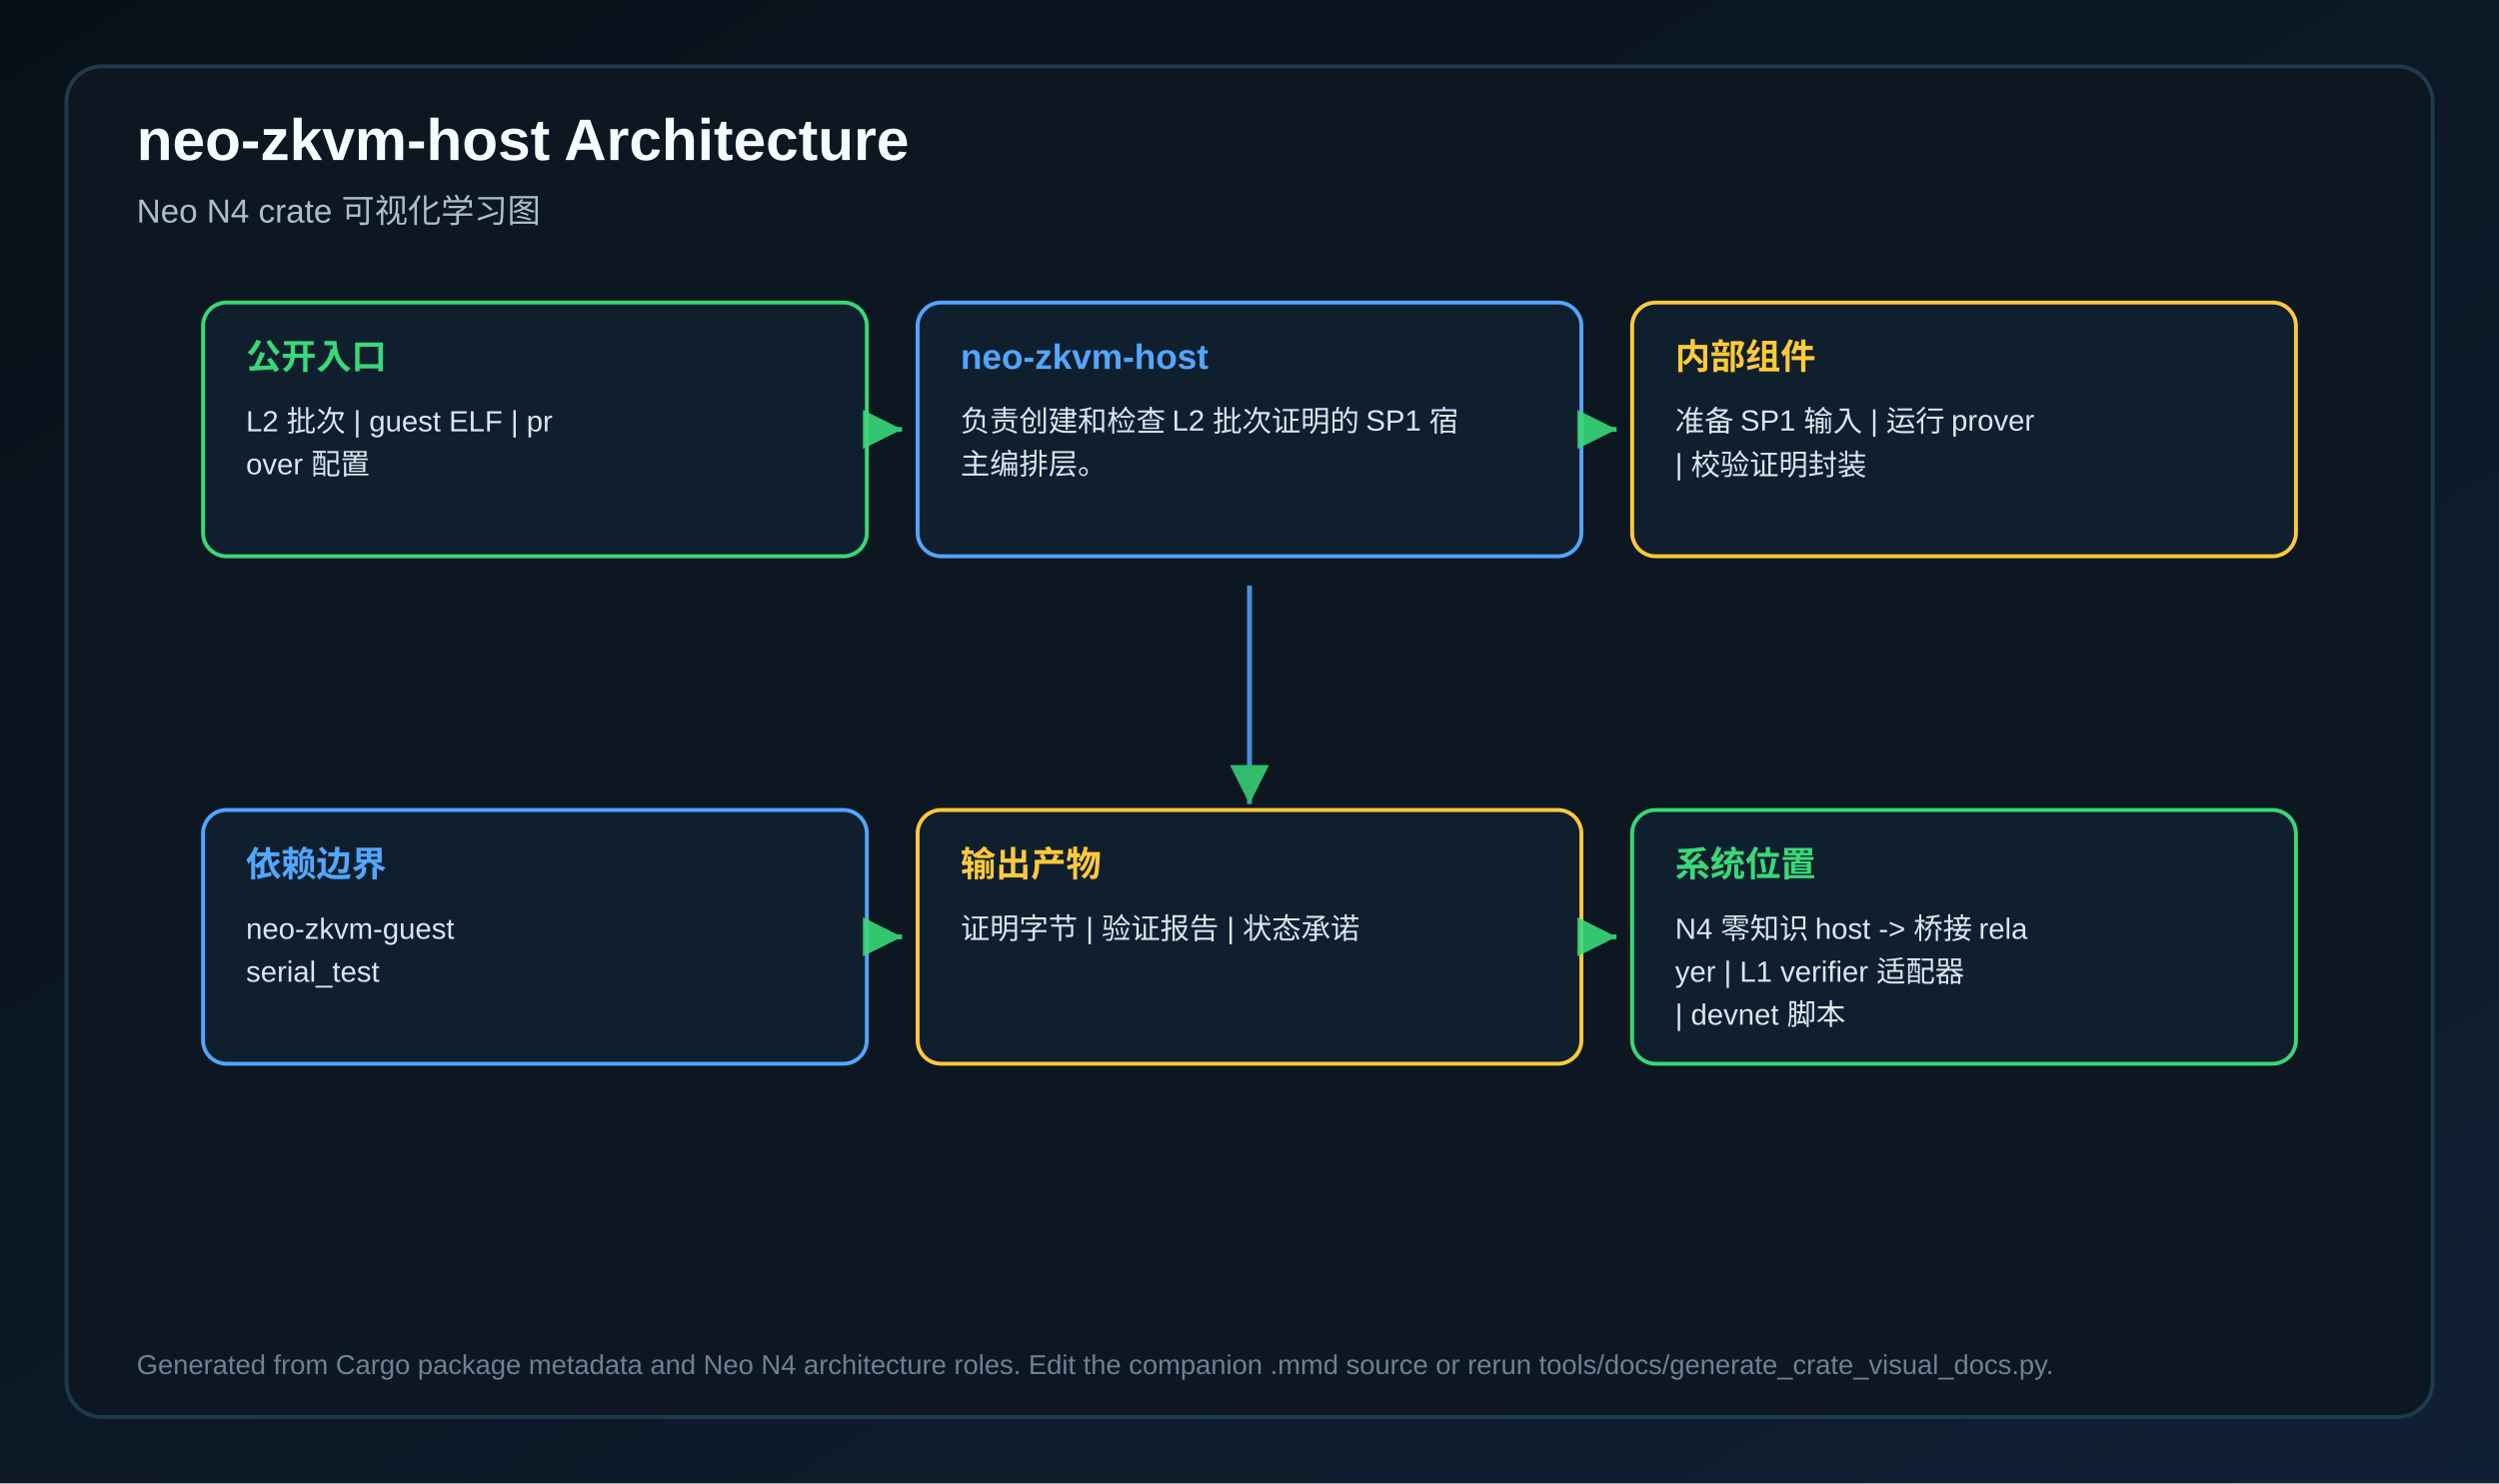
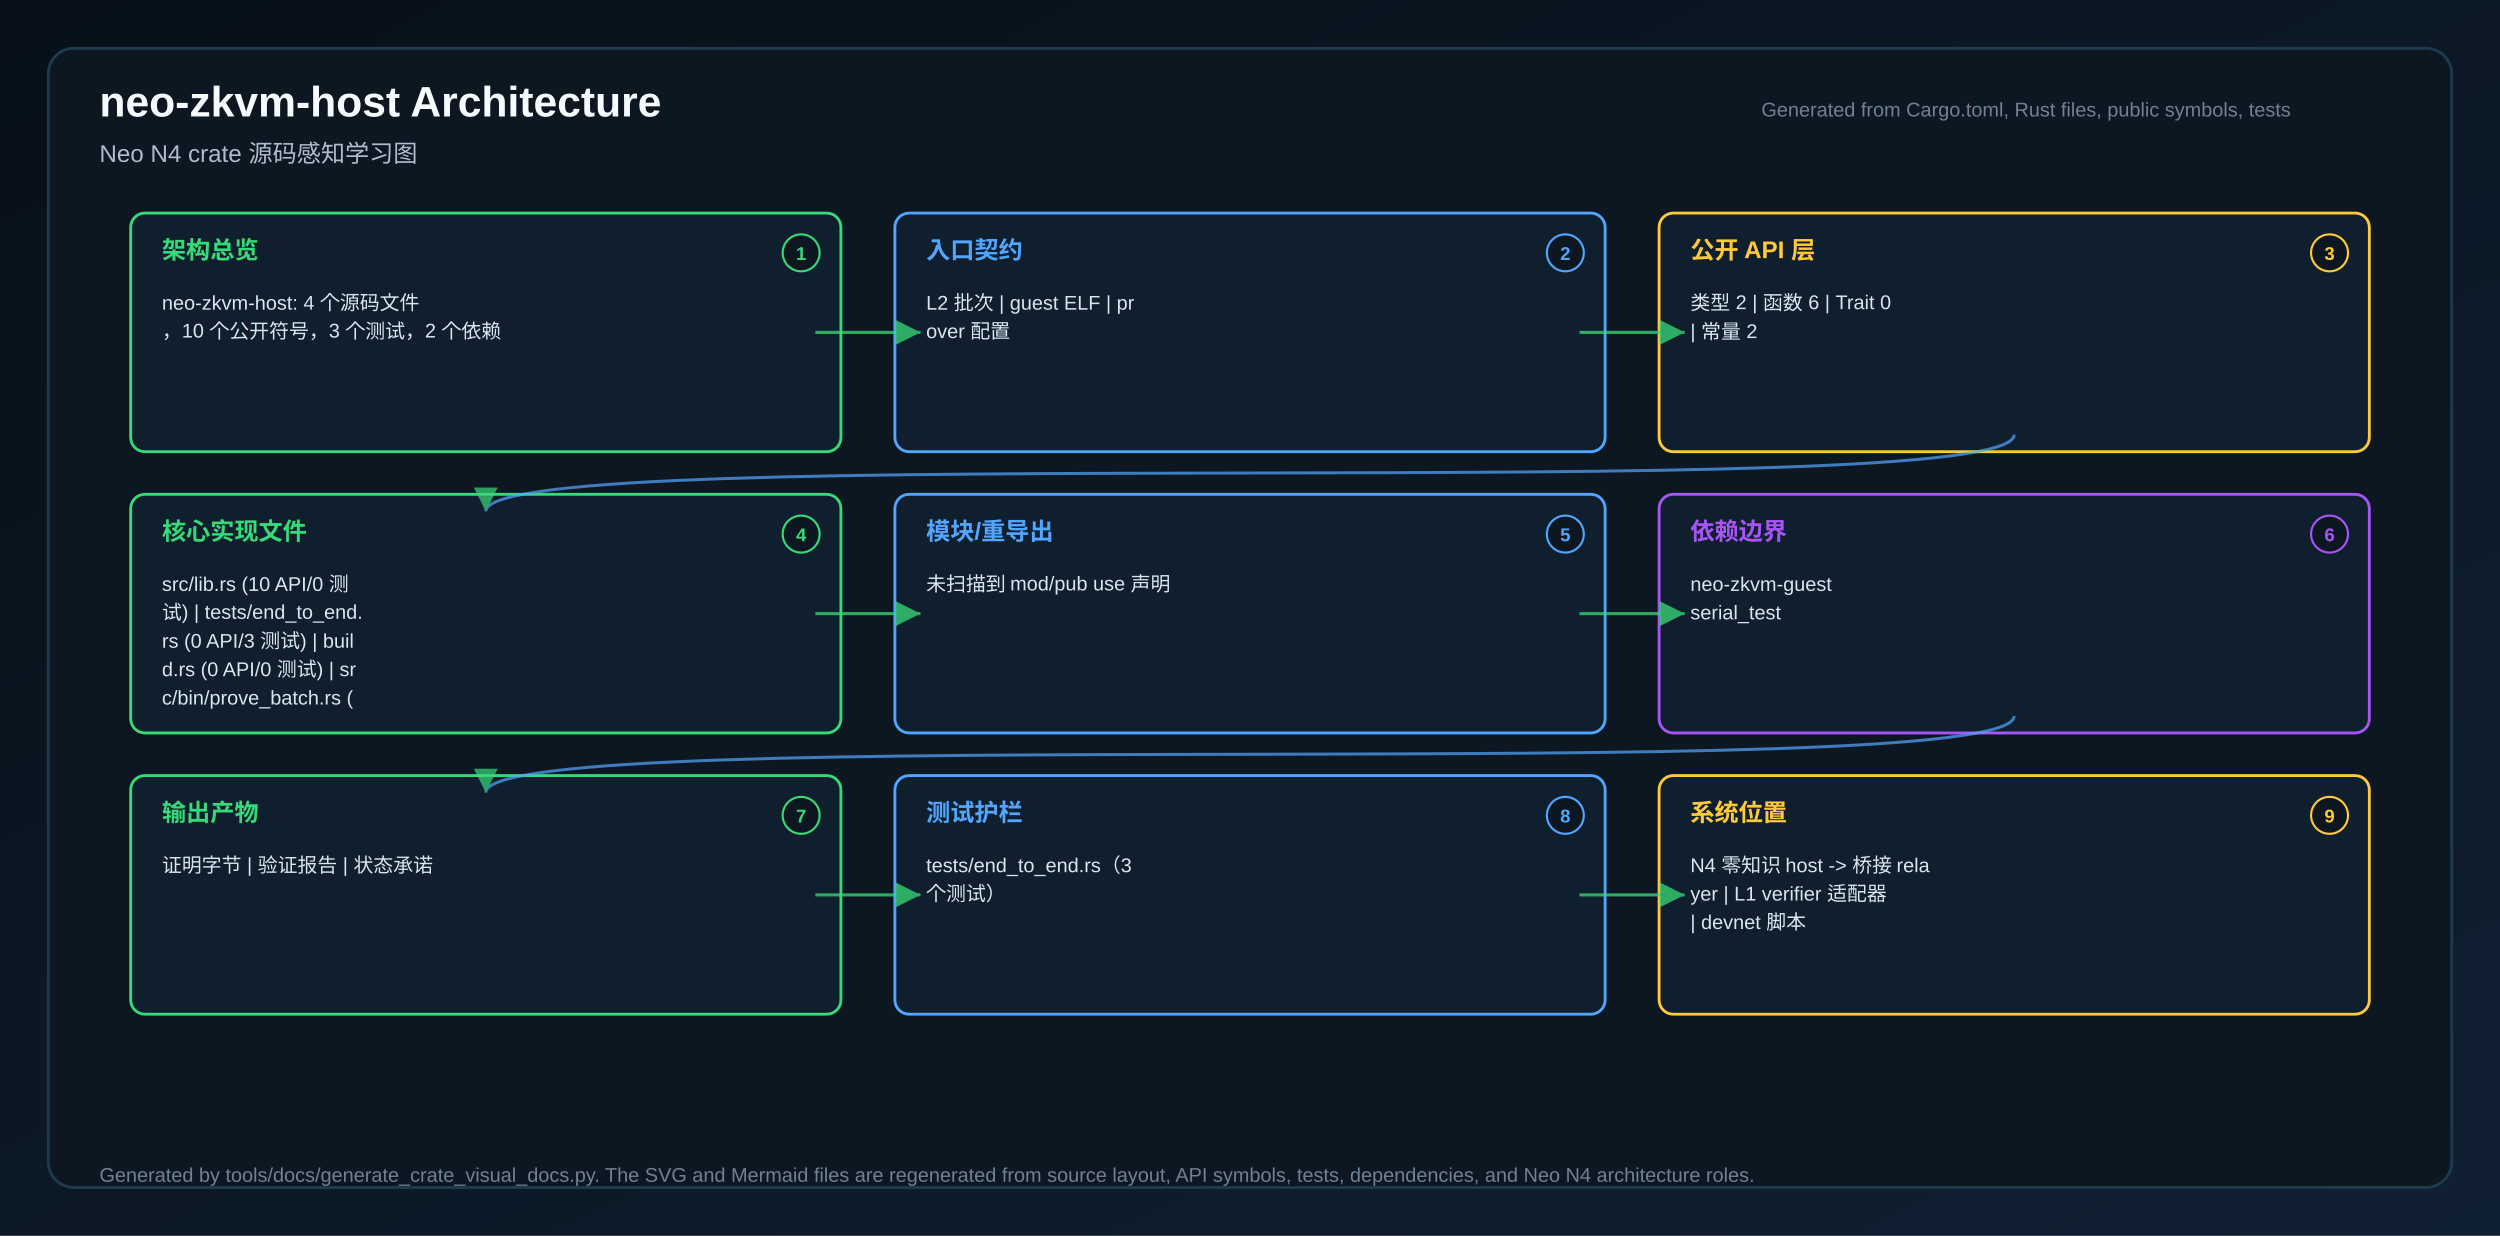
- <svg xmlns="http://www.w3.org/2000/svg" width="1280" height="760" viewBox="0 0 1280 760" role="img" aria-label="neo-zkvm-host Architecture">
+ <svg xmlns="http://www.w3.org/2000/svg" width="1760" height="870" viewBox="0 0 1760 870" role="img" aria-label="neo-zkvm-host Architecture">
  <defs>
    <linearGradient id="bg" x1="0" x2="1" y1="0" y2="1">
      <stop offset="0" stop-color="#071018" />
      <stop offset="1" stop-color="#102033" />
    </linearGradient>
    <marker id="arrow" markerWidth="12" markerHeight="12" refX="10" refY="6" orient="auto">
      <path d="M2,2 L10,6 L2,10 Z" fill="#38d978" />
    </marker>
  </defs>
-   <rect x="0" y="0" width="1280" height="760" fill="url(#bg)" />
-   <rect x="34" y="34" width="1212" height="692" rx="18" fill="#0c1722" stroke="#1e3a4d" stroke-width="2" />
+   <rect x="0" y="0" width="1760" height="870" fill="url(#bg)" />
+   <rect x="34" y="34" width="1692" height="802" rx="18" fill="#0c1722" stroke="#1e3a4d" stroke-width="2" />
  <text x="70" y="82" fill="#f6fbff" font-size="30" font-family="Segoe UI, Arial, sans-serif" font-weight="700">neo-zkvm-host Architecture</text>
-   <text x="70" y="114" fill="#aebdcc" font-size="17" font-family="Segoe UI, Arial, sans-serif">Neo N4 crate 可视化学习图</text>
-   <rect x="104" y="155" width="340" height="130" rx="12" fill="#101f2d" stroke="#38d978" stroke-width="2" />
-   <text x="126" y="189" fill="#38d978" font-size="18" font-family="Segoe UI, Arial, sans-serif" font-weight="700">公开入口</text>
-   <text x="126" y="221" fill="#d9e6f2" font-size="15" font-family="Segoe UI, Arial, sans-serif">L2 批次 | guest ELF | pr</text>
-   <text x="126" y="243" fill="#d9e6f2" font-size="15" font-family="Segoe UI, Arial, sans-serif">over 配置</text>
-   <rect x="470" y="155" width="340" height="130" rx="12" fill="#101f2d" stroke="#52a6ff" stroke-width="2" />
-   <text x="492" y="189" fill="#52a6ff" font-size="18" font-family="Segoe UI, Arial, sans-serif" font-weight="700">neo-zkvm-host</text>
-   <text x="492" y="221" fill="#d9e6f2" font-size="15" font-family="Segoe UI, Arial, sans-serif">负责创建和检查 L2 批次证明的 SP1 宿</text>
-   <text x="492" y="243" fill="#d9e6f2" font-size="15" font-family="Segoe UI, Arial, sans-serif">主编排层。</text>
-   <line x1="452" y1="220" x2="462" y2="220" stroke="#38d978" stroke-width="2.5" marker-end="url(#arrow)" opacity="0.9" />
-   <rect x="836" y="155" width="340" height="130" rx="12" fill="#101f2d" stroke="#ffca3a" stroke-width="2" />
-   <text x="858" y="189" fill="#ffca3a" font-size="18" font-family="Segoe UI, Arial, sans-serif" font-weight="700">内部组件</text>
-   <text x="858" y="221" fill="#d9e6f2" font-size="15" font-family="Segoe UI, Arial, sans-serif">准备 SP1 输入 | 运行 prover </text>
-   <text x="858" y="243" fill="#d9e6f2" font-size="15" font-family="Segoe UI, Arial, sans-serif">| 校验证明封装</text>
-   <line x1="818" y1="220" x2="828" y2="220" stroke="#38d978" stroke-width="2.5" marker-end="url(#arrow)" opacity="0.9" />
-   <rect x="104" y="415" width="340" height="130" rx="12" fill="#101f2d" stroke="#52a6ff" stroke-width="2" />
-   <text x="126" y="449" fill="#52a6ff" font-size="18" font-family="Segoe UI, Arial, sans-serif" font-weight="700">依赖边界</text>
-   <text x="126" y="481" fill="#d9e6f2" font-size="15" font-family="Segoe UI, Arial, sans-serif">neo-zkvm-guest</text>
-   <text x="126" y="503" fill="#d9e6f2" font-size="15" font-family="Segoe UI, Arial, sans-serif">serial_test</text>
-   <rect x="470" y="415" width="340" height="130" rx="12" fill="#101f2d" stroke="#ffca3a" stroke-width="2" />
-   <text x="492" y="449" fill="#ffca3a" font-size="18" font-family="Segoe UI, Arial, sans-serif" font-weight="700">输出产物</text>
-   <text x="492" y="481" fill="#d9e6f2" font-size="15" font-family="Segoe UI, Arial, sans-serif">证明字节 | 验证报告 | 状态承诺</text>
-   <line x1="452" y1="480" x2="462" y2="480" stroke="#38d978" stroke-width="2.5" marker-end="url(#arrow)" opacity="0.9" />
-   <rect x="836" y="415" width="340" height="130" rx="12" fill="#101f2d" stroke="#38d978" stroke-width="2" />
-   <text x="858" y="449" fill="#38d978" font-size="18" font-family="Segoe UI, Arial, sans-serif" font-weight="700">系统位置</text>
-   <text x="858" y="481" fill="#d9e6f2" font-size="15" font-family="Segoe UI, Arial, sans-serif">N4 零知识 host -&gt; 桥接 rela</text>
-   <text x="858" y="503" fill="#d9e6f2" font-size="15" font-family="Segoe UI, Arial, sans-serif">yer | L1 verifier 适配器 </text>
-   <text x="858" y="525" fill="#d9e6f2" font-size="15" font-family="Segoe UI, Arial, sans-serif">| devnet 脚本</text>
-   <line x1="818" y1="480" x2="828" y2="480" stroke="#38d978" stroke-width="2.5" marker-end="url(#arrow)" opacity="0.9" />
-   <path d="M640 300 C640 350 640 370 640 412" stroke="#52a6ff" stroke-width="2.5" fill="none" marker-end="url(#arrow)" opacity="0.85" />
-   <text x="70" y="704" fill="#6f8194" font-size="14" font-family="Segoe UI, Arial, sans-serif">Generated from Cargo package metadata and Neo N4 architecture roles. Edit the companion .mmd source or rerun tools/docs/generate_crate_visual_docs.py.</text>
+   <text x="70" y="114" fill="#aebdcc" font-size="17" font-family="Segoe UI, Arial, sans-serif">Neo N4 crate 源码感知学习图</text>
+   <text x="1240" y="82" fill="#6f8194" font-size="14" font-family="Segoe UI, Arial, sans-serif">Generated from Cargo.toml, Rust files, public symbols, tests</text>
+   <rect x="92" y="150" width="500" height="168" rx="10" fill="#101f2d" stroke="#38d978" stroke-width="2" />
+   <circle cx="564" cy="178" r="13" fill="#0c1722" stroke="#38d978" stroke-width="1.5" />
+   <text x="564" y="183" text-anchor="middle" fill="#38d978" font-size="13" font-family="Segoe UI, Arial, sans-serif" font-weight="700">1</text>
+   <text x="114" y="182" fill="#38d978" font-size="17" font-family="Segoe UI, Arial, sans-serif" font-weight="700">架构总览</text>
+   <text x="114" y="218" fill="#d9e6f2" font-size="14" font-family="Segoe UI, Arial, sans-serif">neo-zkvm-host: 4 个源码文件</text>
+   <text x="114" y="238" fill="#d9e6f2" font-size="14" font-family="Segoe UI, Arial, sans-serif">，10 个公开符号，3 个测试，2 个依赖</text>
+   <rect x="630" y="150" width="500" height="168" rx="10" fill="#101f2d" stroke="#52a6ff" stroke-width="2" />
+   <circle cx="1102" cy="178" r="13" fill="#0c1722" stroke="#52a6ff" stroke-width="1.5" />
+   <text x="1102" y="183" text-anchor="middle" fill="#52a6ff" font-size="13" font-family="Segoe UI, Arial, sans-serif" font-weight="700">2</text>
+   <text x="652" y="182" fill="#52a6ff" font-size="17" font-family="Segoe UI, Arial, sans-serif" font-weight="700">入口契约</text>
+   <text x="652" y="218" fill="#d9e6f2" font-size="14" font-family="Segoe UI, Arial, sans-serif">L2 批次 | guest ELF | pr</text>
+   <text x="652" y="238" fill="#d9e6f2" font-size="14" font-family="Segoe UI, Arial, sans-serif">over 配置</text>
+   <rect x="1168" y="150" width="500" height="168" rx="10" fill="#101f2d" stroke="#ffca3a" stroke-width="2" />
+   <circle cx="1640" cy="178" r="13" fill="#0c1722" stroke="#ffca3a" stroke-width="1.5" />
+   <text x="1640" y="183" text-anchor="middle" fill="#ffca3a" font-size="13" font-family="Segoe UI, Arial, sans-serif" font-weight="700">3</text>
+   <text x="1190" y="182" fill="#ffca3a" font-size="17" font-family="Segoe UI, Arial, sans-serif" font-weight="700">公开 API 层</text>
+   <text x="1190" y="218" fill="#d9e6f2" font-size="14" font-family="Segoe UI, Arial, sans-serif">类型 2 | 函数 6 | Trait 0 </text>
+   <text x="1190" y="238" fill="#d9e6f2" font-size="14" font-family="Segoe UI, Arial, sans-serif">| 常量 2</text>
+   <rect x="92" y="348" width="500" height="168" rx="10" fill="#101f2d" stroke="#38d978" stroke-width="2" />
+   <circle cx="564" cy="376" r="13" fill="#0c1722" stroke="#38d978" stroke-width="1.5" />
+   <text x="564" y="381" text-anchor="middle" fill="#38d978" font-size="13" font-family="Segoe UI, Arial, sans-serif" font-weight="700">4</text>
+   <text x="114" y="380" fill="#38d978" font-size="17" font-family="Segoe UI, Arial, sans-serif" font-weight="700">核心实现文件</text>
+   <text x="114" y="416" fill="#d9e6f2" font-size="14" font-family="Segoe UI, Arial, sans-serif">src/lib.rs (10 API/0 测</text>
+   <text x="114" y="436" fill="#d9e6f2" font-size="14" font-family="Segoe UI, Arial, sans-serif">试) | tests/end_to_end.</text>
+   <text x="114" y="456" fill="#d9e6f2" font-size="14" font-family="Segoe UI, Arial, sans-serif">rs (0 API/3 测试) | buil</text>
+   <text x="114" y="476" fill="#d9e6f2" font-size="14" font-family="Segoe UI, Arial, sans-serif">d.rs (0 API/0 测试) | sr</text>
+   <text x="114" y="496" fill="#d9e6f2" font-size="14" font-family="Segoe UI, Arial, sans-serif">c/bin/prove_batch.rs (</text>
+   <rect x="630" y="348" width="500" height="168" rx="10" fill="#101f2d" stroke="#52a6ff" stroke-width="2" />
+   <circle cx="1102" cy="376" r="13" fill="#0c1722" stroke="#52a6ff" stroke-width="1.5" />
+   <text x="1102" y="381" text-anchor="middle" fill="#52a6ff" font-size="13" font-family="Segoe UI, Arial, sans-serif" font-weight="700">5</text>
+   <text x="652" y="380" fill="#52a6ff" font-size="17" font-family="Segoe UI, Arial, sans-serif" font-weight="700">模块/重导出</text>
+   <text x="652" y="416" fill="#d9e6f2" font-size="14" font-family="Segoe UI, Arial, sans-serif">未扫描到 mod/pub use 声明</text>
+   <rect x="1168" y="348" width="500" height="168" rx="10" fill="#101f2d" stroke="#a855f7" stroke-width="2" />
+   <circle cx="1640" cy="376" r="13" fill="#0c1722" stroke="#a855f7" stroke-width="1.5" />
+   <text x="1640" y="381" text-anchor="middle" fill="#a855f7" font-size="13" font-family="Segoe UI, Arial, sans-serif" font-weight="700">6</text>
+   <text x="1190" y="380" fill="#a855f7" font-size="17" font-family="Segoe UI, Arial, sans-serif" font-weight="700">依赖边界</text>
+   <text x="1190" y="416" fill="#d9e6f2" font-size="14" font-family="Segoe UI, Arial, sans-serif">neo-zkvm-guest</text>
+   <text x="1190" y="436" fill="#d9e6f2" font-size="14" font-family="Segoe UI, Arial, sans-serif">serial_test</text>
+   <rect x="92" y="546" width="500" height="168" rx="10" fill="#101f2d" stroke="#38d978" stroke-width="2" />
+   <circle cx="564" cy="574" r="13" fill="#0c1722" stroke="#38d978" stroke-width="1.5" />
+   <text x="564" y="579" text-anchor="middle" fill="#38d978" font-size="13" font-family="Segoe UI, Arial, sans-serif" font-weight="700">7</text>
+   <text x="114" y="578" fill="#38d978" font-size="17" font-family="Segoe UI, Arial, sans-serif" font-weight="700">输出产物</text>
+   <text x="114" y="614" fill="#d9e6f2" font-size="14" font-family="Segoe UI, Arial, sans-serif">证明字节 | 验证报告 | 状态承诺</text>
+   <rect x="630" y="546" width="500" height="168" rx="10" fill="#101f2d" stroke="#52a6ff" stroke-width="2" />
+   <circle cx="1102" cy="574" r="13" fill="#0c1722" stroke="#52a6ff" stroke-width="1.5" />
+   <text x="1102" y="579" text-anchor="middle" fill="#52a6ff" font-size="13" font-family="Segoe UI, Arial, sans-serif" font-weight="700">8</text>
+   <text x="652" y="578" fill="#52a6ff" font-size="17" font-family="Segoe UI, Arial, sans-serif" font-weight="700">测试护栏</text>
+   <text x="652" y="614" fill="#d9e6f2" font-size="14" font-family="Segoe UI, Arial, sans-serif">tests/end_to_end.rs（3 </text>
+   <text x="652" y="634" fill="#d9e6f2" font-size="14" font-family="Segoe UI, Arial, sans-serif">个测试）</text>
+   <rect x="1168" y="546" width="500" height="168" rx="10" fill="#101f2d" stroke="#ffca3a" stroke-width="2" />
+   <circle cx="1640" cy="574" r="13" fill="#0c1722" stroke="#ffca3a" stroke-width="1.5" />
+   <text x="1640" y="579" text-anchor="middle" fill="#ffca3a" font-size="13" font-family="Segoe UI, Arial, sans-serif" font-weight="700">9</text>
+   <text x="1190" y="578" fill="#ffca3a" font-size="17" font-family="Segoe UI, Arial, sans-serif" font-weight="700">系统位置</text>
+   <text x="1190" y="614" fill="#d9e6f2" font-size="14" font-family="Segoe UI, Arial, sans-serif">N4 零知识 host -&gt; 桥接 rela</text>
+   <text x="1190" y="634" fill="#d9e6f2" font-size="14" font-family="Segoe UI, Arial, sans-serif">yer | L1 verifier 适配器 </text>
+   <text x="1190" y="654" fill="#d9e6f2" font-size="14" font-family="Segoe UI, Arial, sans-serif">| devnet 脚本</text>
+   <line x1="574" y1="234" x2="648" y2="234" stroke="#38d978" stroke-width="2.2" marker-end="url(#arrow)" opacity="0.75" />
+   <line x1="1112" y1="234" x2="1186" y2="234" stroke="#38d978" stroke-width="2.2" marker-end="url(#arrow)" opacity="0.75" />
+   <line x1="574" y1="432" x2="648" y2="432" stroke="#38d978" stroke-width="2.2" marker-end="url(#arrow)" opacity="0.75" />
+   <line x1="1112" y1="432" x2="1186" y2="432" stroke="#38d978" stroke-width="2.2" marker-end="url(#arrow)" opacity="0.75" />
+   <line x1="574" y1="630" x2="648" y2="630" stroke="#38d978" stroke-width="2.2" marker-end="url(#arrow)" opacity="0.75" />
+   <line x1="1112" y1="630" x2="1186" y2="630" stroke="#38d978" stroke-width="2.2" marker-end="url(#arrow)" opacity="0.75" />
+   <path d="M1418 306 C1418 358, 342 308, 342 360" stroke="#52a6ff" stroke-width="2.1" fill="none" marker-end="url(#arrow)" opacity="0.7" />
+   <path d="M1418 504 C1418 556, 342 506, 342 558" stroke="#52a6ff" stroke-width="2.1" fill="none" marker-end="url(#arrow)" opacity="0.7" />
+   <text x="70" y="832" fill="#6f8194" font-size="14" font-family="Segoe UI, Arial, sans-serif">Generated by tools/docs/generate_crate_visual_docs.py. The SVG and Mermaid files are regenerated from source layout, API symbols, tests, dependencies, and Neo N4 architecture roles.</text>
</svg>
